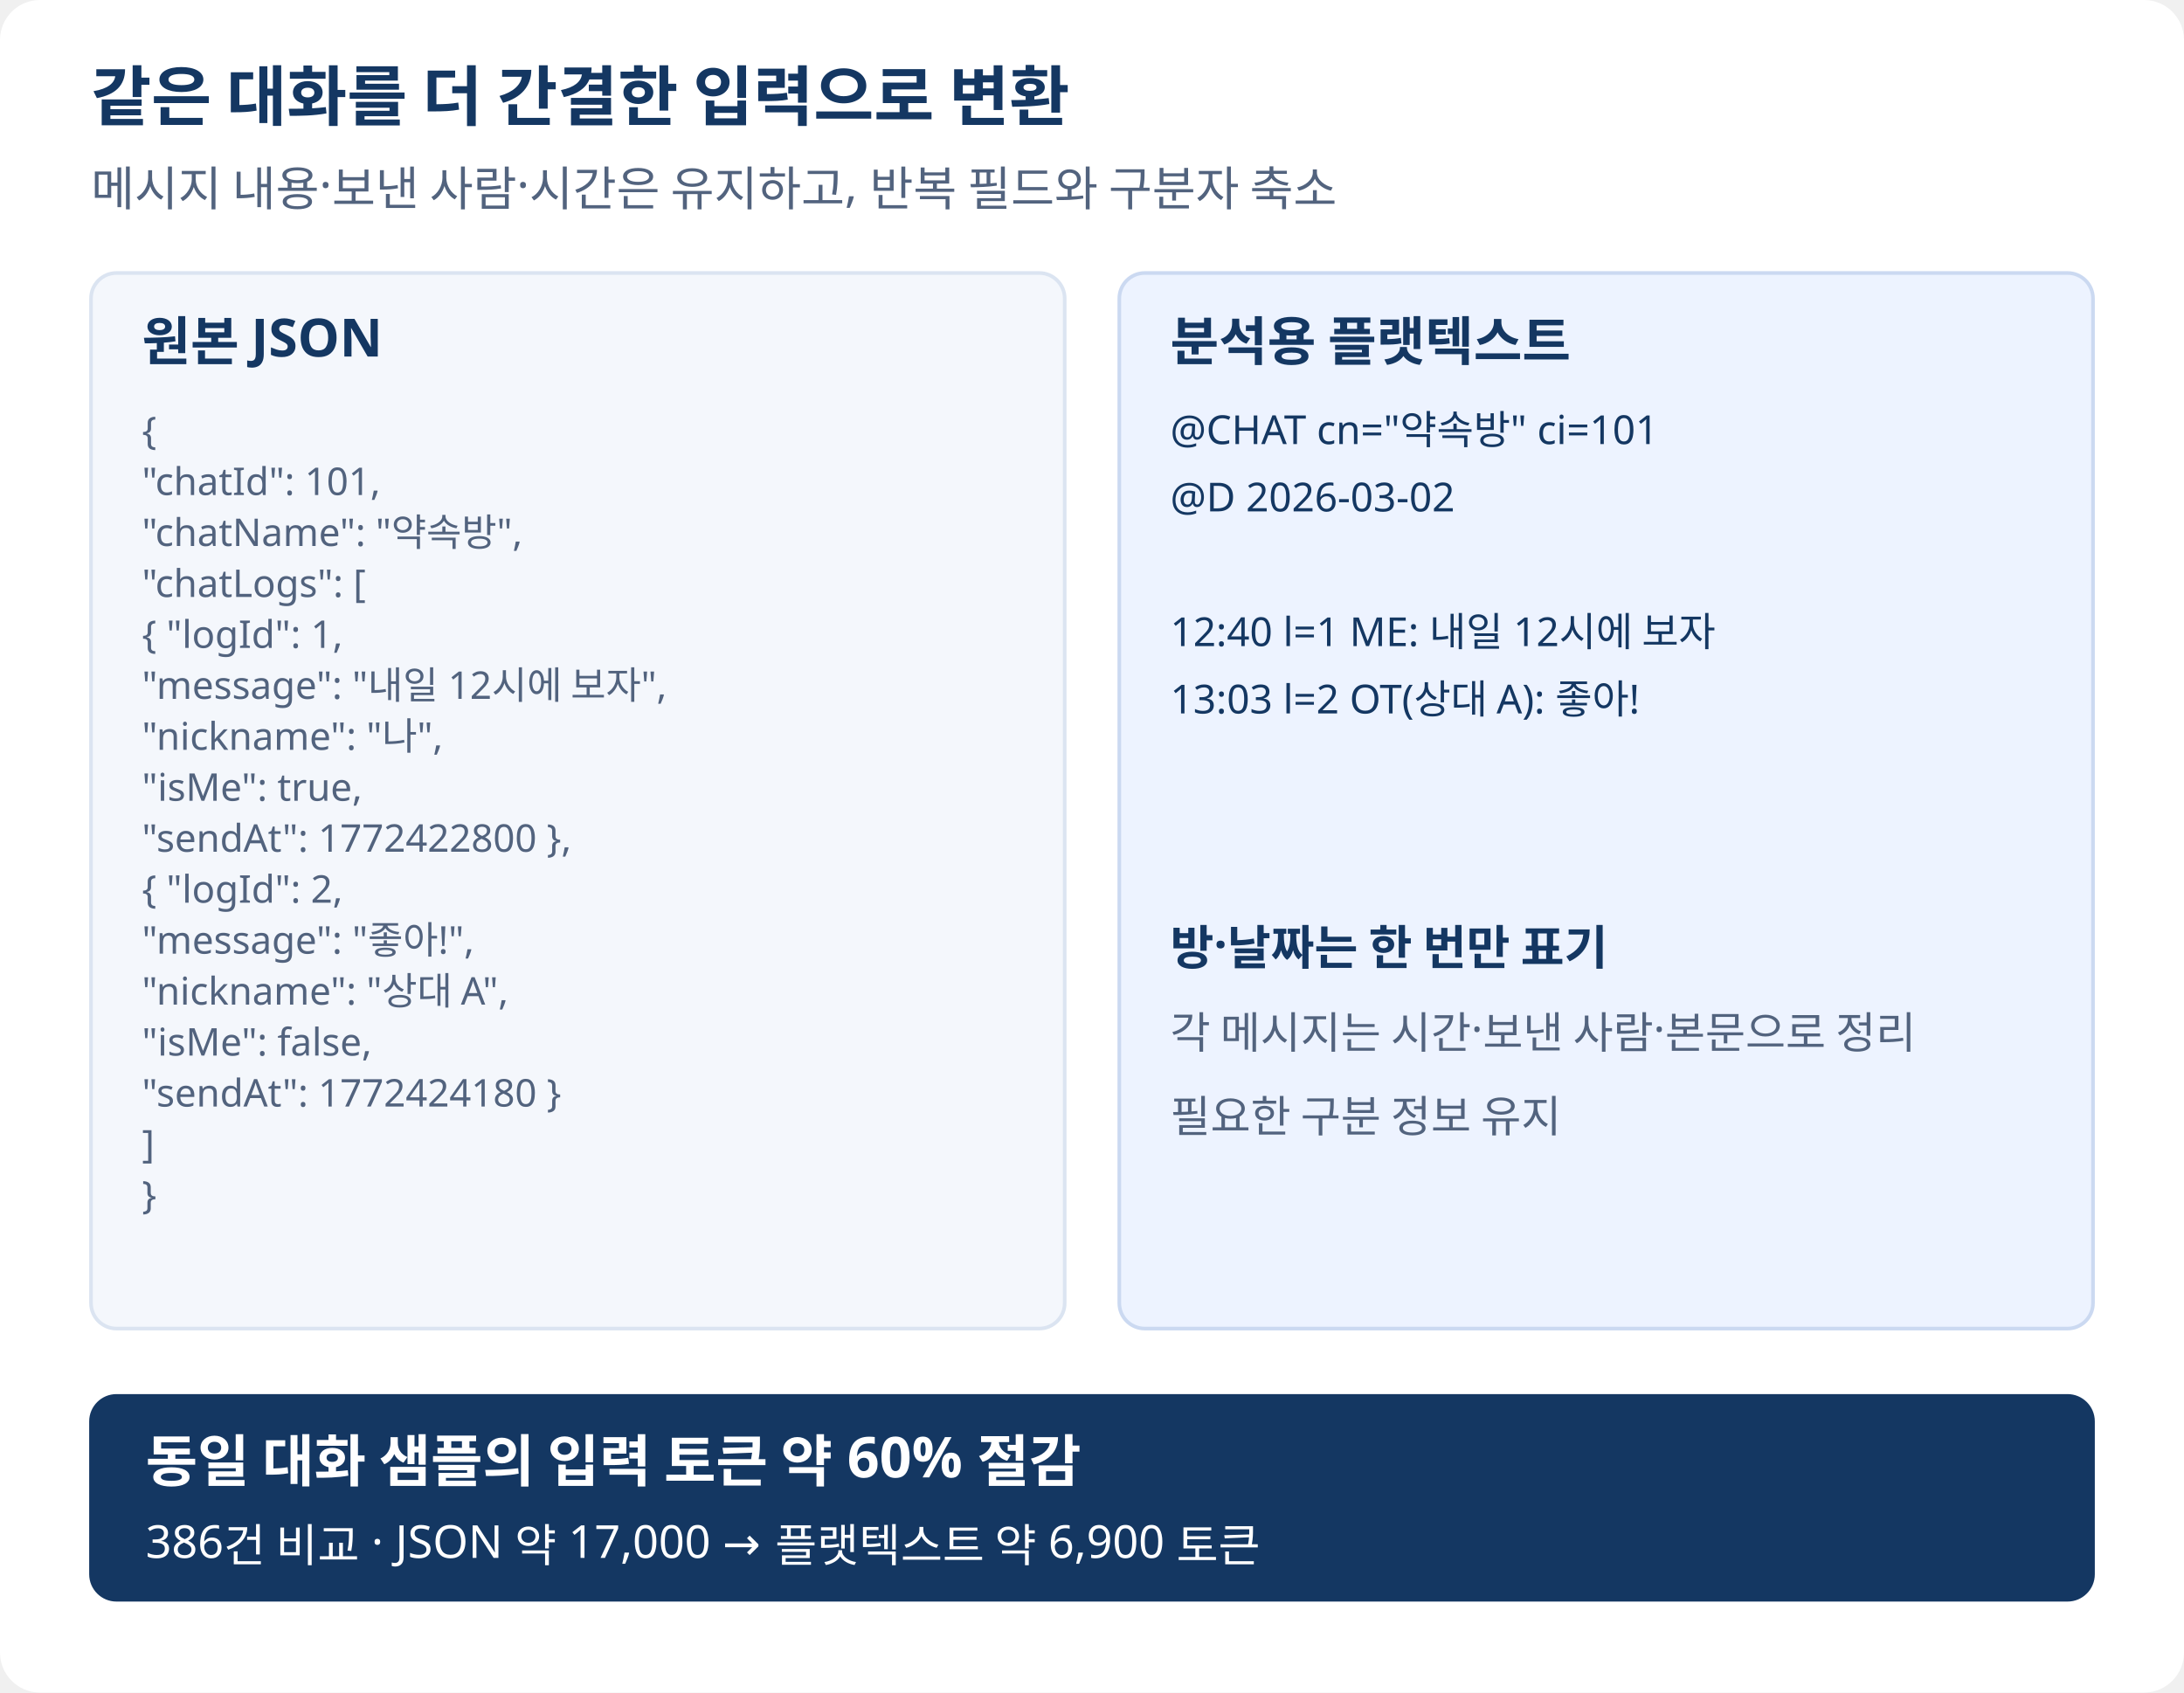
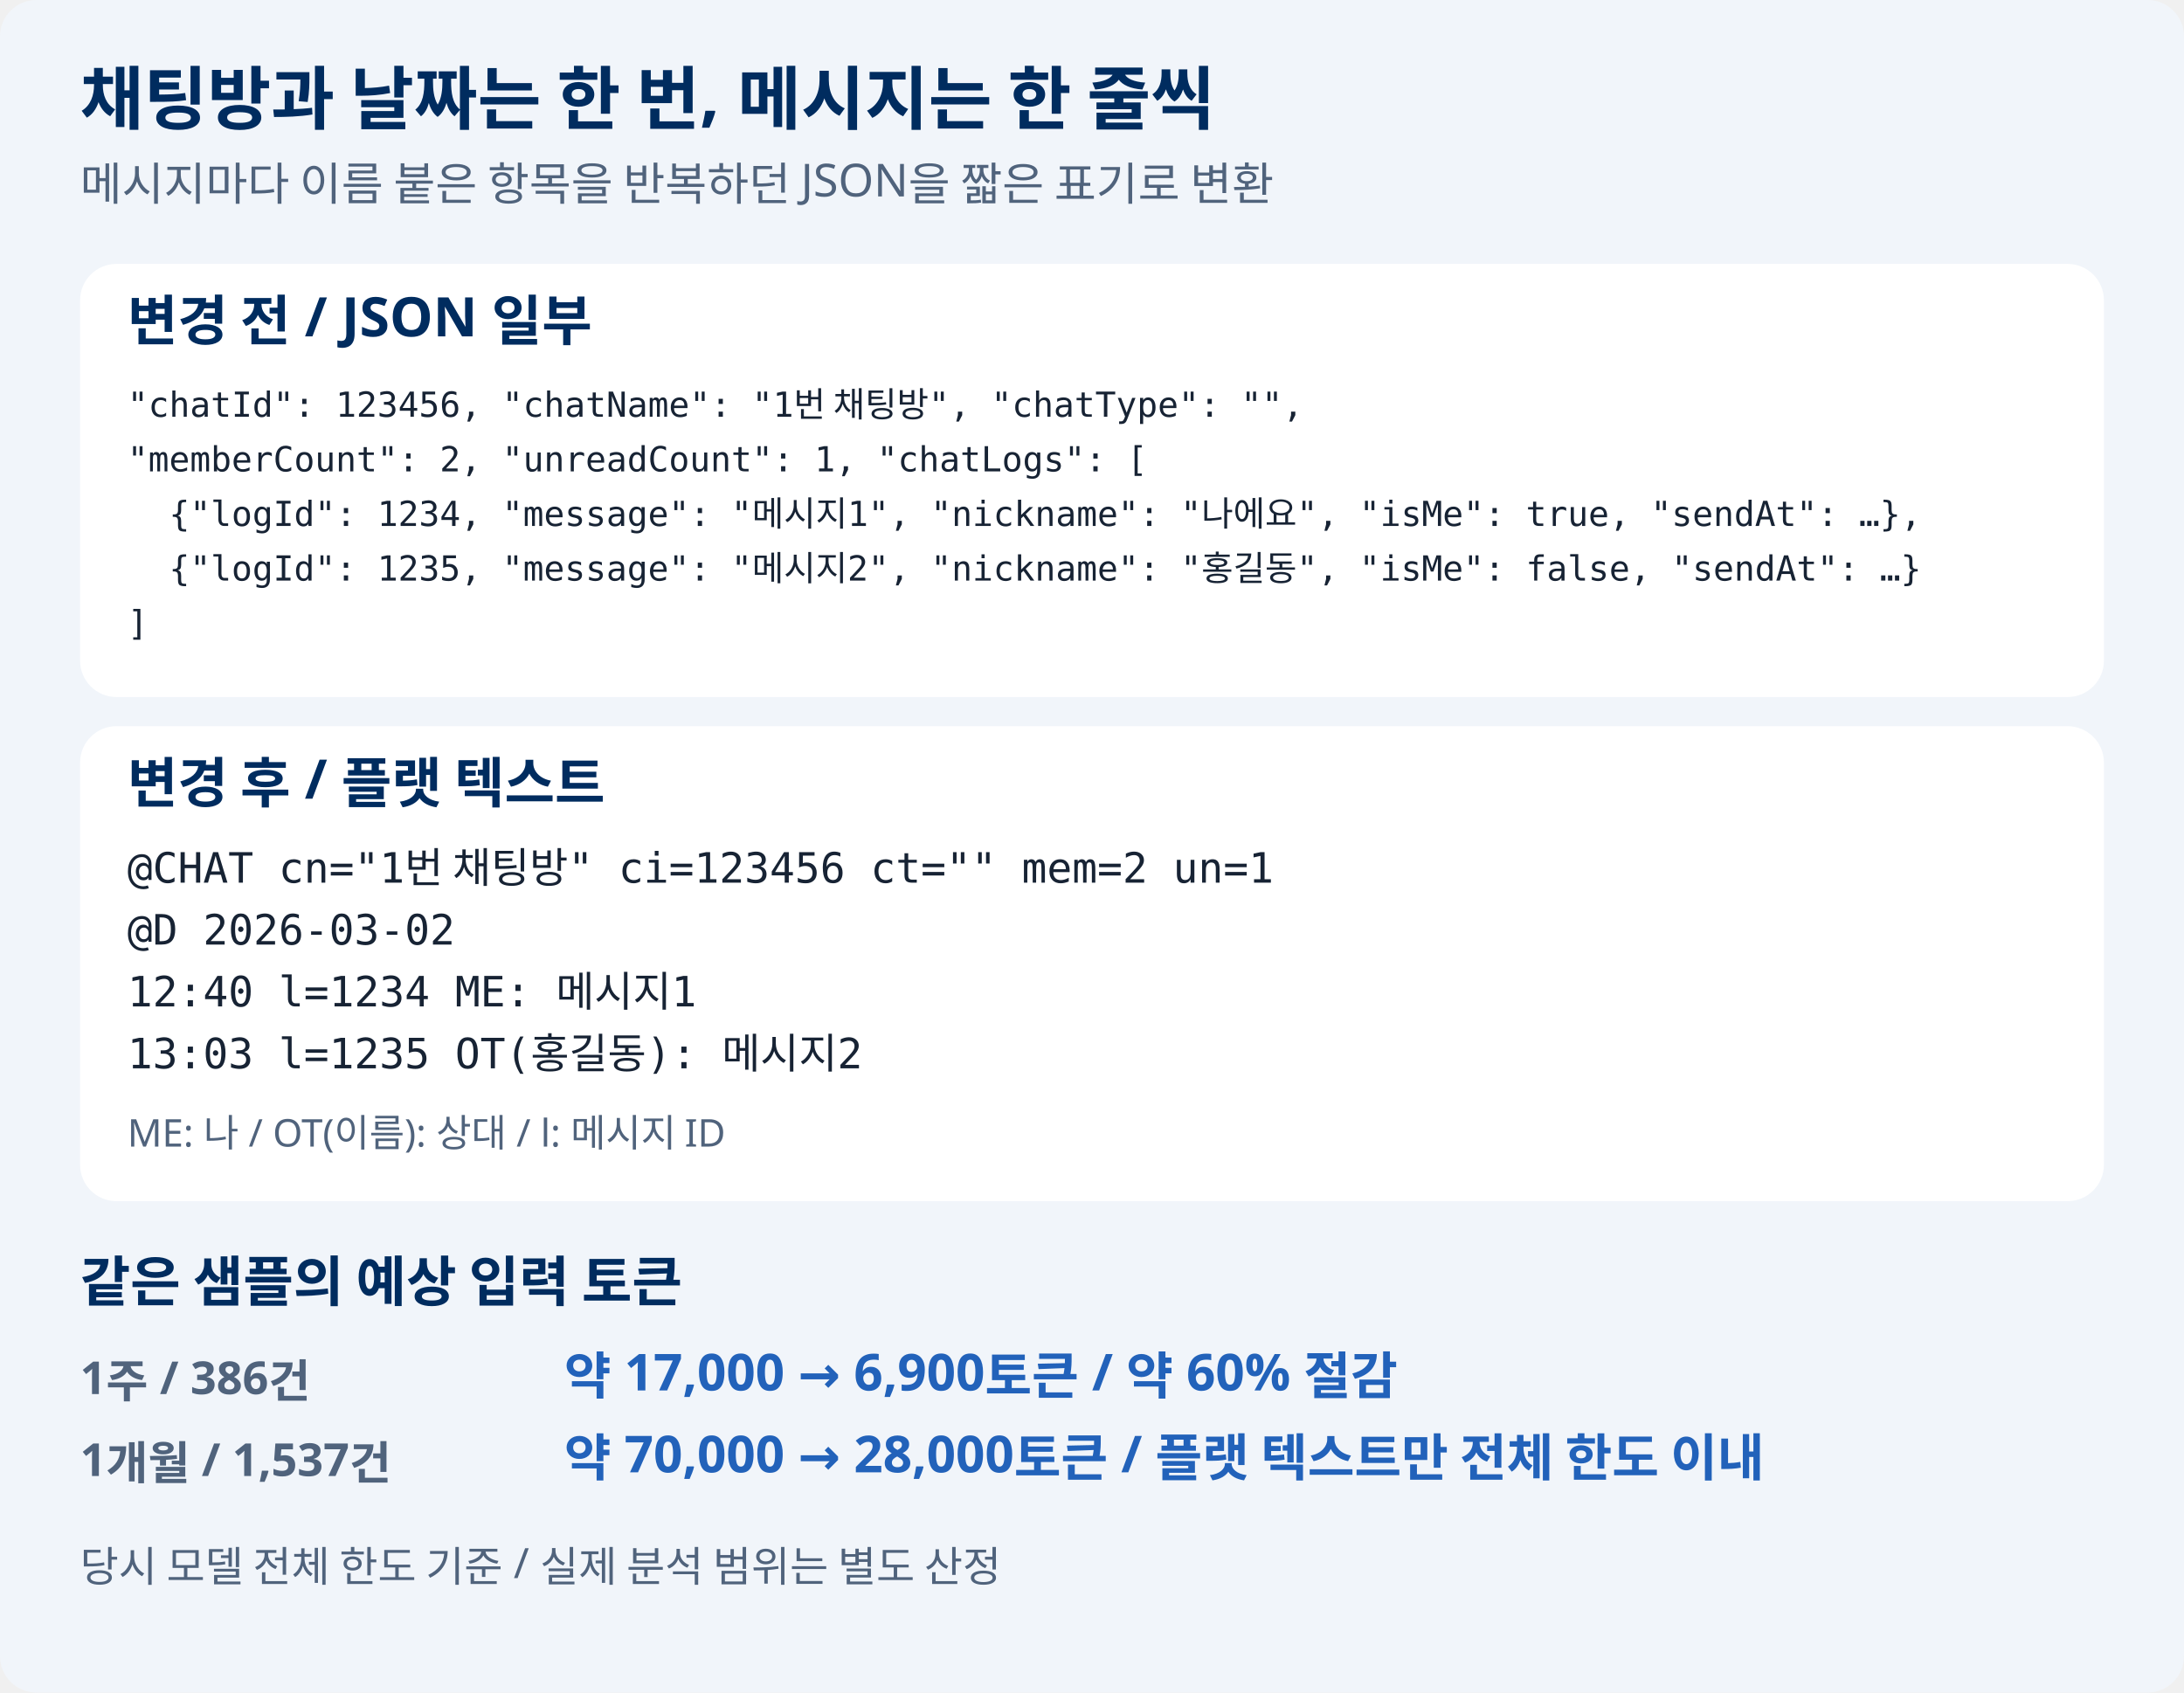
- <svg xmlns="http://www.w3.org/2000/svg" width="1200" height="930" viewBox="0 0 1200 930">
-   <rect width="1200" height="930" rx="22" fill="white" />
-   <g font-family="Pretendard,Apple SD Gothic Neo,Noto Sans KR,sans-serif">
-     <text x="50" y="66" font-size="36" font-weight="750" fill="#143762">같은 대화를 더 간결한 입력으로 변환</text>
-     <text x="50" y="113" font-size="26" font-weight="400" fill="#52637e">메시지 내용·보낸 사람·시간은 유지하고, 반복 필드와 구분자 축소</text>
-     <rect x="50" y="150" width="535" height="580" rx="14" fill="#f4f7fc" stroke="#dbe4f1" stroke-width="2" />
-     <rect x="615" y="150" width="535" height="580" rx="14" fill="#edf3ff" stroke="#cbd9f1" stroke-width="2" />
-     <text x="78" y="198" font-size="29" font-weight="700" fill="#143762">원본 JSON</text>
-     <text x="643" y="198" font-size="29" font-weight="700" fill="#143762">분석용 플랫텍스트</text>
-     <text x="78" y="244" font-size="21" font-weight="400" fill="#52637e">{</text>
-     <text x="78" y="272" font-size="21" font-weight="400" fill="#52637e">  "chatId": 101,</text>
-     <text x="78" y="300" font-size="21" font-weight="400" fill="#52637e">  "chatName": "약속방",</text>
-     <text x="78" y="328" font-size="21" font-weight="400" fill="#52637e">  "chatLogs": [</text>
-     <text x="78" y="356" font-size="21" font-weight="400" fill="#52637e">    { "logId": 1,</text>
-     <text x="78" y="384" font-size="21" font-weight="400" fill="#52637e">      "message": "내일 12시에 보자",</text>
-     <text x="78" y="412" font-size="21" font-weight="400" fill="#52637e">      "nickname": "나",</text>
-     <text x="78" y="440" font-size="21" font-weight="400" fill="#52637e">      "isMe": true,</text>
-     <text x="78" y="468" font-size="21" font-weight="400" fill="#52637e">      "sendAt": 1772422800 },</text>
-     <text x="78" y="496" font-size="21" font-weight="400" fill="#52637e">    { "logId": 2,</text>
-     <text x="78" y="524" font-size="21" font-weight="400" fill="#52637e">      "message": "좋아!",</text>
-     <text x="78" y="552" font-size="21" font-weight="400" fill="#52637e">      "nickname": "상대 A",</text>
-     <text x="78" y="580" font-size="21" font-weight="400" fill="#52637e">      "isMe": false,</text>
-     <text x="78" y="608" font-size="21" font-weight="400" fill="#52637e">      "sendAt": 1772424180 }</text>
-     <text x="78" y="636" font-size="21" font-weight="400" fill="#52637e">  ]</text>
-     <text x="78" y="664" font-size="21" font-weight="400" fill="#52637e">}</text>
-     <text x="643" y="244" font-size="22" font-weight="400" fill="#143762">@CHAT cn="약속방" ci=101</text>
-     <text x="643" y="281" font-size="22" font-weight="400" fill="#143762">@D 2026-03-02</text>
-     <text x="643" y="318" font-size="22" font-weight="400" fill="#143762" />
-     <text x="643" y="355" font-size="22" font-weight="400" fill="#143762">12:40 l=1 ME: 내일 12시에 보자</text>
-     <text x="643" y="392" font-size="22" font-weight="400" fill="#143762">13:03 l=2 OT(상대 A): 좋아!</text>
-     <text x="643" y="530" font-size="26" font-weight="700" fill="#143762">방·날짜는 한 번만 표기</text>
-     <text x="643" y="576" font-size="24" font-weight="400" fill="#52637e">각 메시지는 시간·보낸 사람·본문으로 정리</text>
-     <text x="643" y="622" font-size="24" font-weight="400" fill="#52637e">필요한 구분 정보 유지</text>
-     <rect x="50" y="767" width="1100" height="112" rx="14" fill="#143762" stroke="#143762" stroke-width="2" />
-     <text x="80" y="814" font-size="31" font-weight="700" fill="white">동일 대화 샘플의 입력 토큰 약 60% 절감</text>
-     <text x="80" y="856" font-size="25" font-weight="400" fill="white">386건 비교 · JSON 약 17,000 → 플랫텍스트 약 6,900 토큰</text>
-   </g>
+ <svg xmlns="http://www.w3.org/2000/svg" viewBox="0 0 1200 930" role="img" aria-labelledby="title">
+   <rect x="0" y="0" width="1200" height="930" rx="20" fill="#f1f5fa" />
+   <text x="44" y="68" font-family="Pretendard, Noto Sans KR, Apple SD Gothic Neo, sans-serif" font-size="38" font-weight="700" fill="#002c5f" xml:space="preserve">채팅방과 날짜는 한 번, 메시지는 한 줄씩</text>
+   <text x="44" y="110" font-family="Pretendard, Noto Sans KR, Apple SD Gothic Neo, sans-serif" font-size="25" font-weight="400" fill="#50637c" xml:space="preserve">메시지마다 이름 붙은 항목을 반복하던 JSON을 짧은 표기로 변환</text>
+   <rect x="44" y="145" width="1112" height="238" rx="20" fill="#ffffff" />
+   <text x="70" y="187" font-family="Pretendard, Noto Sans KR, Apple SD Gothic Neo, sans-serif" font-size="30" font-weight="700" fill="#002c5f" xml:space="preserve">변경 전 / JSON 일부</text>
+   <text x="70" y="229" font-family="ui-monospace, SFMono-Regular, Menlo, monospace" font-size="19" font-weight="400" fill="#172334" xml:space="preserve">"chatId": 123456, "chatName": "1번 채팅방", "chatType": "",</text>
+   <text x="70" y="259" font-family="ui-monospace, SFMono-Regular, Menlo, monospace" font-size="19" font-weight="400" fill="#172334" xml:space="preserve">"memberCount": 2, "unreadCount": 1, "chatLogs": [</text>
+   <text x="70" y="289" font-family="ui-monospace, SFMono-Regular, Menlo, monospace" font-size="19" font-weight="400" fill="#172334" xml:space="preserve">  {"logId": 1234, "message": "메시지1", "nickname": "나에요", "isMe": true, "sendAt": …},</text>
+   <text x="70" y="319" font-family="ui-monospace, SFMono-Regular, Menlo, monospace" font-size="19" font-weight="400" fill="#172334" xml:space="preserve">  {"logId": 1235, "message": "메시지2", "nickname": "홍길동", "isMe": false, "sendAt": …}</text>
+   <text x="70" y="349" font-family="ui-monospace, SFMono-Regular, Menlo, monospace" font-size="19" font-weight="400" fill="#172334" xml:space="preserve">]</text>
+   <rect x="44" y="399" width="1112" height="261" rx="20" fill="#ffffff" />
+   <text x="70" y="441" font-family="Pretendard, Noto Sans KR, Apple SD Gothic Neo, sans-serif" font-size="30" font-weight="700" fill="#002c5f" xml:space="preserve">변경 후 / 플랫 텍스트</text>
+   <text x="70" y="485" font-family="ui-monospace, SFMono-Regular, Menlo, monospace" font-size="23" font-weight="400" fill="#172334" xml:space="preserve">@CHAT cn="1번 채팅방" ci=123456 ct="" mem=2 un=1</text>
+   <text x="70" y="519" font-family="ui-monospace, SFMono-Regular, Menlo, monospace" font-size="23" font-weight="400" fill="#172334" xml:space="preserve">@D 2026-03-02</text>
+   <text x="70" y="553" font-family="ui-monospace, SFMono-Regular, Menlo, monospace" font-size="23" font-weight="400" fill="#172334" xml:space="preserve">12:40 l=1234 ME: 메시지1</text>
+   <text x="70" y="587" font-family="ui-monospace, SFMono-Regular, Menlo, monospace" font-size="23" font-weight="400" fill="#172334" xml:space="preserve">13:03 l=1235 OT(홍길동): 메시지2</text>
+   <text x="70" y="630" font-family="Pretendard, Noto Sans KR, Apple SD Gothic Neo, sans-serif" font-size="21" font-weight="400" fill="#50637c" xml:space="preserve">ME: 나 / OT(이름): 상대 / l: 메시지 ID</text>
+   <text x="44" y="715" font-family="Pretendard, Noto Sans KR, Apple SD Gothic Neo, sans-serif" font-size="30" font-weight="700" fill="#002c5f" xml:space="preserve">같은 샘플의 예상 입력 토큰</text>
+   <text x="44" y="766" font-family="Pretendard, Noto Sans KR, Apple SD Gothic Neo, sans-serif" font-size="25" font-weight="700" fill="#50637c" xml:space="preserve">1주 / 386건</text>
+   <text x="310" y="766" font-family="Pretendard, Noto Sans KR, Apple SD Gothic Neo, sans-serif" font-size="28" font-weight="700" fill="#2262ba" xml:space="preserve">약 17,000 → 6,900토큰 / 약 60% 절감</text>
+   <text x="44" y="811" font-family="Pretendard, Noto Sans KR, Apple SD Gothic Neo, sans-serif" font-size="25" font-weight="700" fill="#50637c" xml:space="preserve">1개월 / 1,537건</text>
+   <text x="310" y="811" font-family="Pretendard, Noto Sans KR, Apple SD Gothic Neo, sans-serif" font-size="28" font-weight="700" fill="#2262ba" xml:space="preserve">약 70,000 → 28,000토큰 / 플랫 텍스트만 전체 한도 이내</text>
+   <text x="44" y="869" font-family="Pretendard, Noto Sans KR, Apple SD Gothic Neo, sans-serif" font-size="23" font-weight="400" fill="#50637c" xml:space="preserve">당시 모델 전체 한도 기준 / 실제 분석 범위는 별도 산정</text>
</svg>
